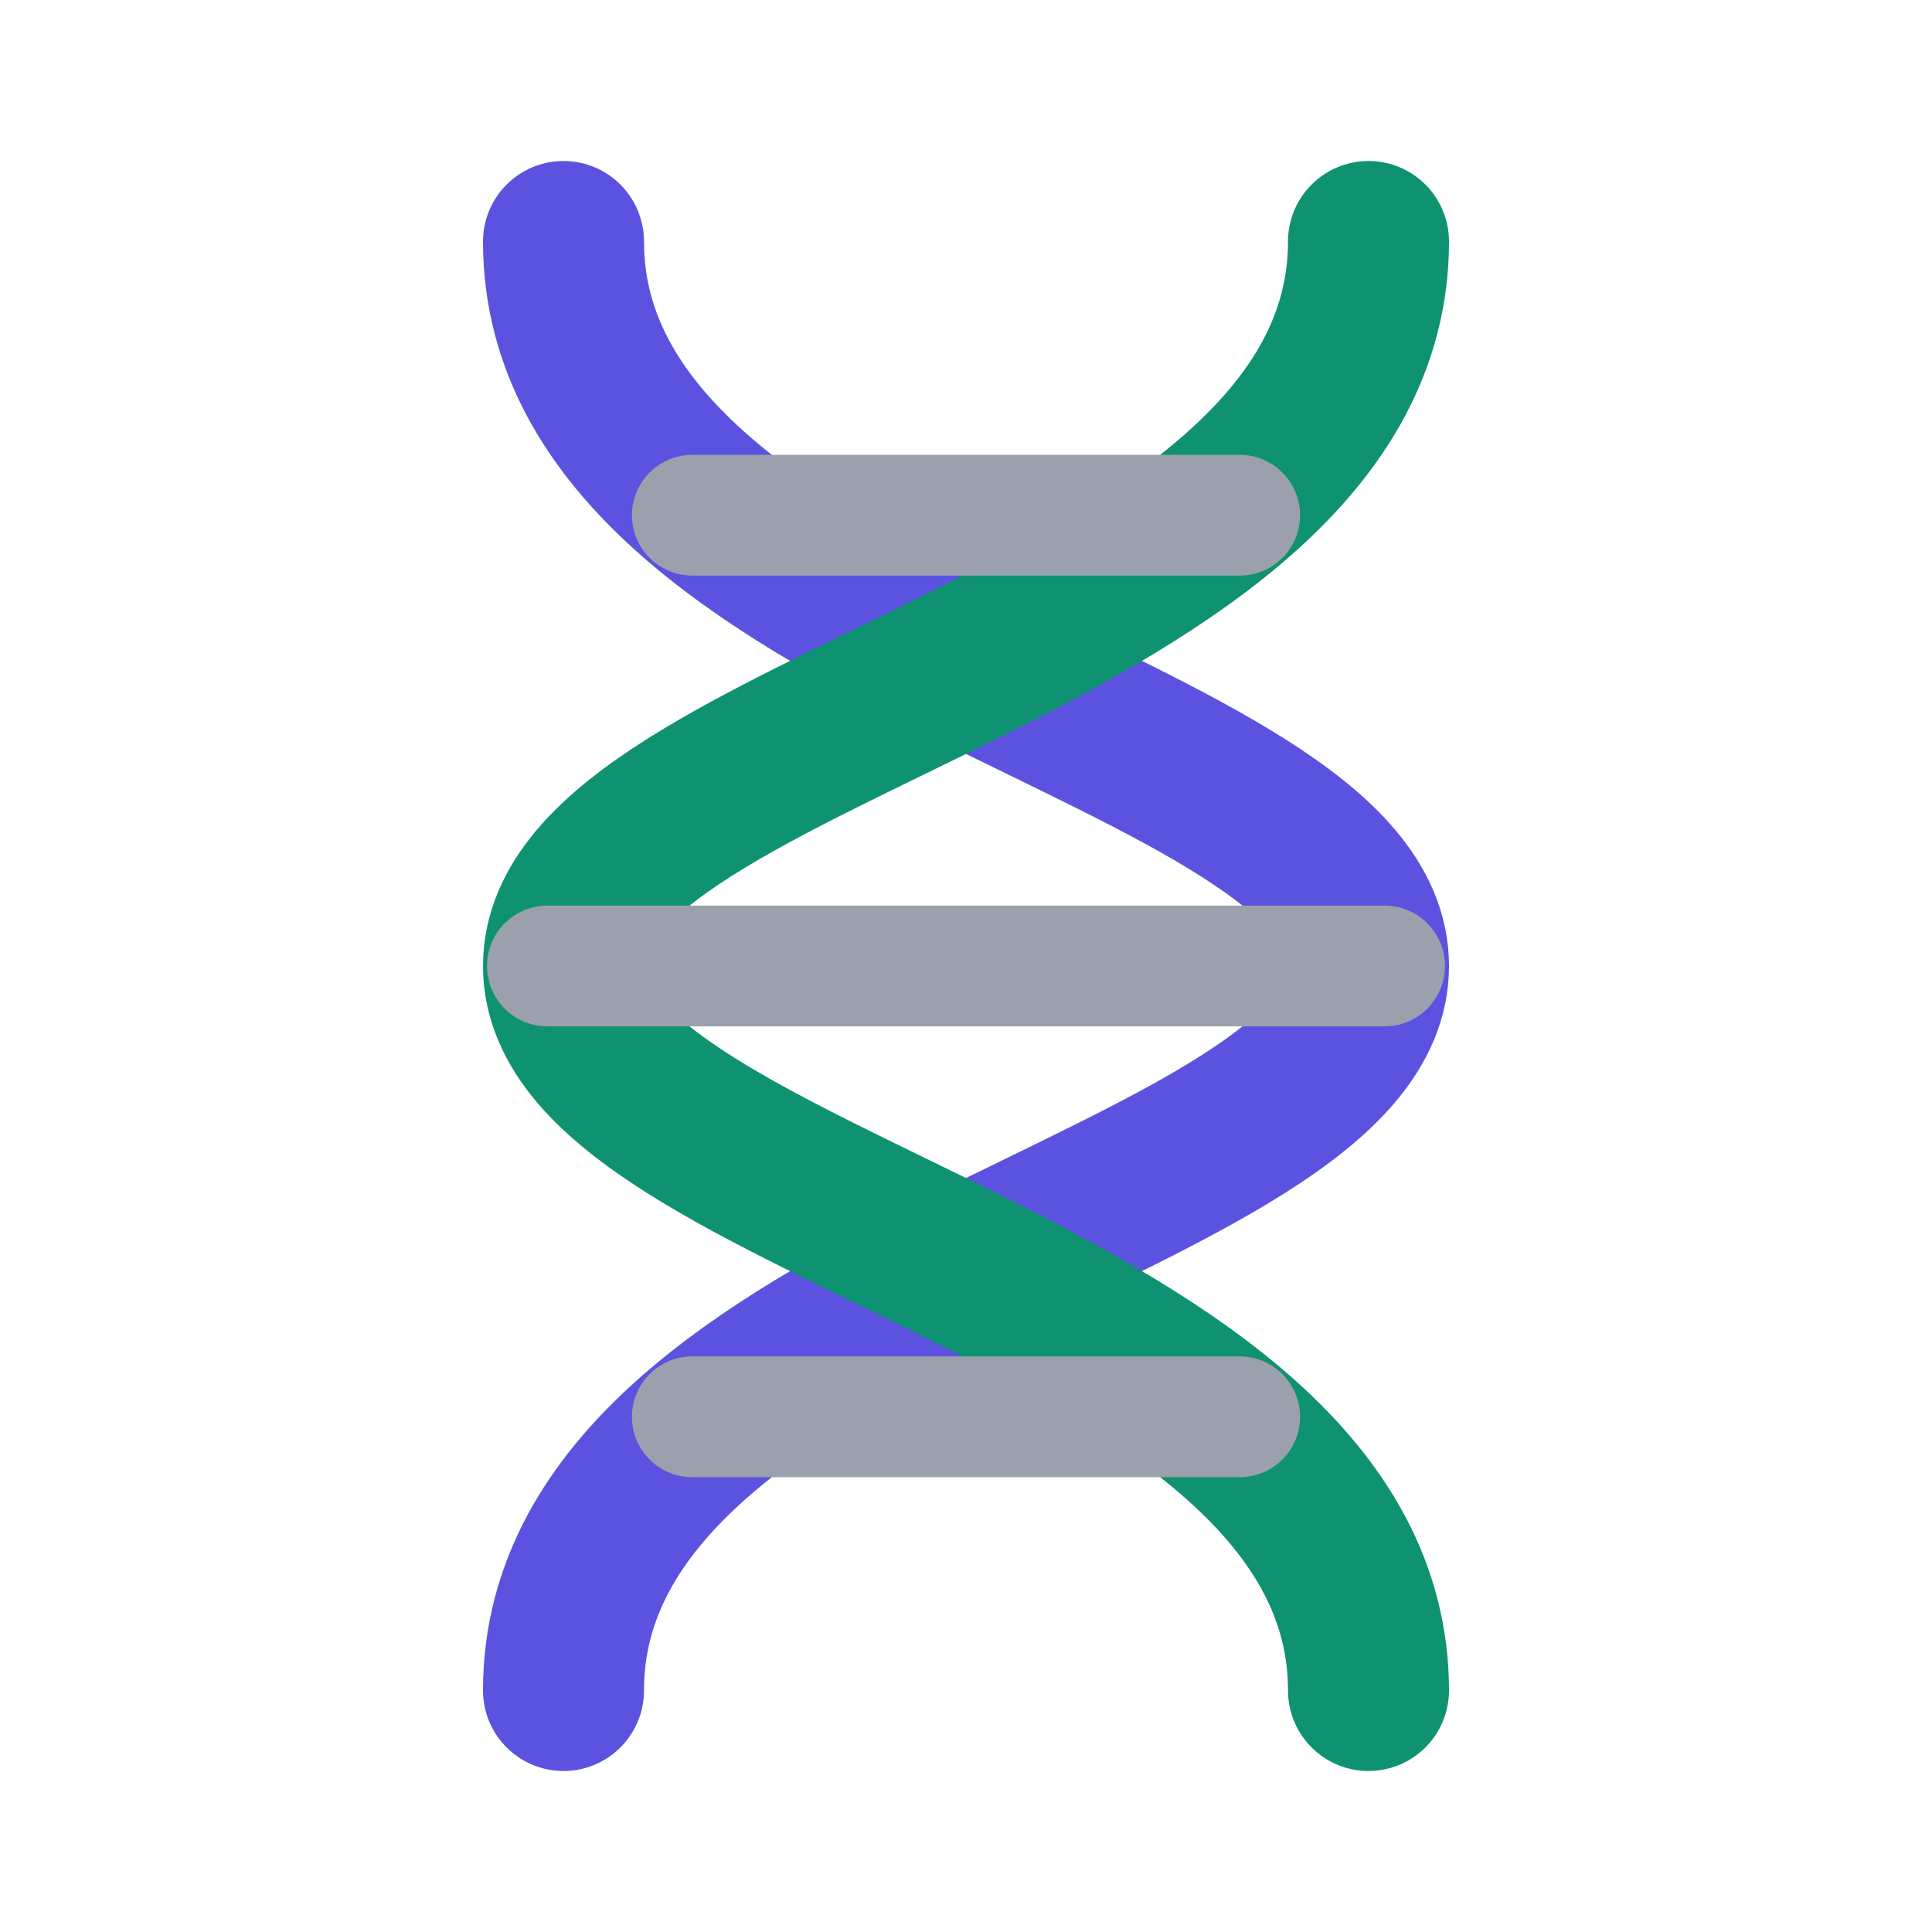
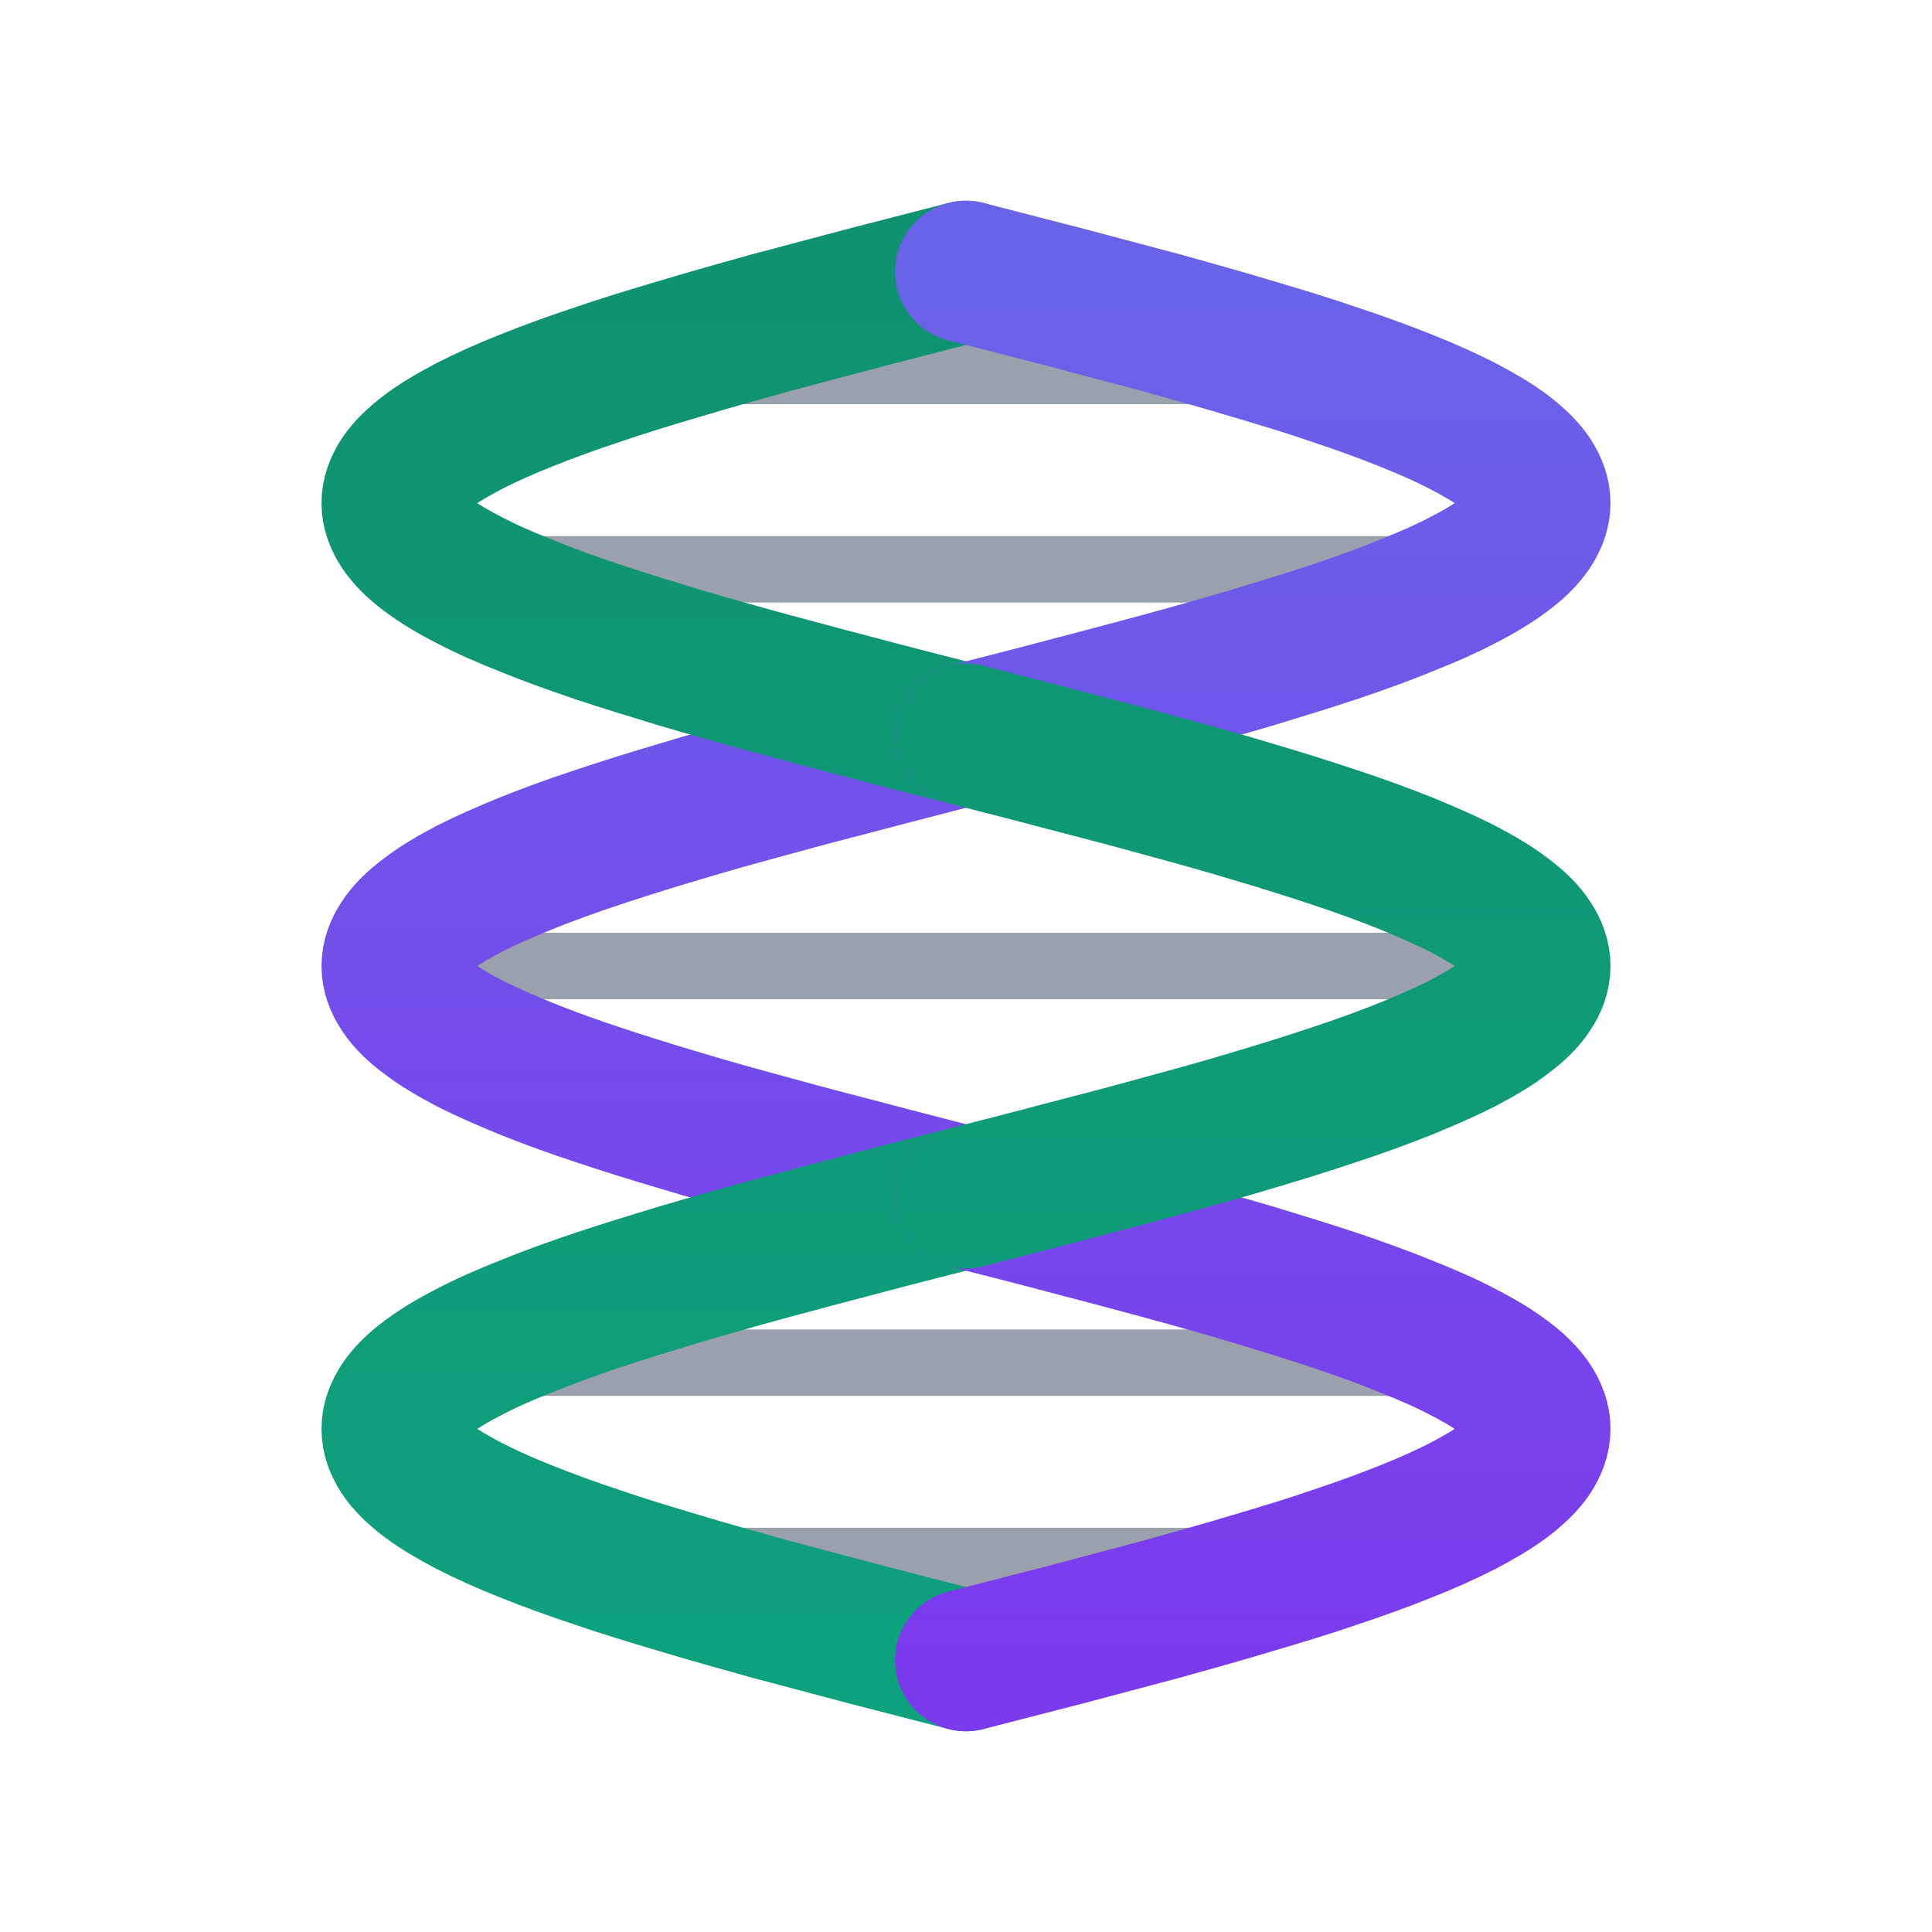
- <svg xmlns="http://www.w3.org/2000/svg" width="96" height="96" viewBox="0 0 24 24" fill="none">
-   <path d="M7 3c0 5 10 6 10 9s-10 4-10 9" stroke="#5b53e0" stroke-width="2" stroke-linecap="round" />
-   <path d="M17 3c0 5-10 6-10 9s10 4 10 9" stroke="#0f9271" stroke-width="2" stroke-linecap="round" />
-   <path d="M8.6 6.4h6.8M8.6 17.6h6.8M6.8 12h10.4" stroke="#9aa0ac" stroke-width="1.5" stroke-linecap="round" />
+ <svg xmlns="http://www.w3.org/2000/svg" width="64" height="64" viewBox="0 0 64 64" role="img" aria-label="Helix double helix logo">
+   <defs>
+     <linearGradient id="a" x1="32" y1="9" x2="32" y2="55" gradientUnits="userSpaceOnUse">
+       <stop offset="0" stop-color="#6a63e8" />
+       <stop offset="1" stop-color="#7c3aed" />
+     </linearGradient>
+     <linearGradient id="b" x1="32" y1="9" x2="32" y2="55" gradientUnits="userSpaceOnUse">
+       <stop offset="0" stop-color="#0f9271" />
+       <stop offset="1" stop-color="#0fa07d" />
+     </linearGradient>
+   </defs>
+   <g fill="none" stroke-linecap="round" stroke-linejoin="round">
+     <g stroke="#9aa0ac" stroke-width="2.2">
+       <line x1="20.15" y1="12.29" x2="43.85" y2="12.29" />
+       <line x1="14.88" y1="18.86" x2="49.12" y2="18.86" />
+       <line x1="27.77" y1="25.43" x2="36.23" y2="25.43" />
+       <line x1="13.00" y1="32.00" x2="51.00" y2="32.00" />
+       <line x1="27.77" y1="38.57" x2="36.23" y2="38.57" />
+       <line x1="14.88" y1="45.14" x2="49.12" y2="45.14" />
+       <line x1="20.15" y1="51.71" x2="43.85" y2="51.71" />
+     </g>
+     <path d="M 32.00 24.33 C 31.45 24.48 29.78 24.90 28.70 25.19 C 27.62 25.47 26.54 25.75 25.50 26.04 C 24.47 26.32 23.45 26.60 22.50 26.89 C 21.55 27.17 20.63 27.46 19.79 27.74 C 18.94 28.02 18.15 28.31 17.45 28.59 C 16.74 28.88 16.10 29.16 15.55 29.44 C 15.00 29.73 14.52 30.01 14.15 30.30 C 13.77 30.58 13.48 30.86 13.29 31.15 C 13.10 31.43 13.00 31.72 13.00 32.00 C 13.00 32.28 13.10 32.57 13.29 32.85 C 13.48 33.14 13.77 33.42 14.15 33.70 C 14.52 33.99 15.00 34.27 15.55 34.56 C 16.10 34.84 16.74 35.12 17.45 35.41 C 18.15 35.69 18.94 35.98 19.79 36.26 C 20.63 36.54 21.55 36.83 22.50 37.11 C 23.45 37.40 24.47 37.68 25.50 37.96 C 26.54 38.25 27.62 38.53 28.70 38.81 C 29.78 39.10 31.45 39.52 32.00 39.67" stroke="url(#a)" stroke-width="4.7" />
+     <path d="M 32.00 9.00 C 31.45 9.14 29.78 9.57 28.70 9.85 C 27.62 10.14 26.54 10.42 25.50 10.70 C 24.47 10.99 23.45 11.27 22.50 11.56 C 21.55 11.84 20.63 12.12 19.79 12.41 C 18.94 12.69 18.15 12.98 17.45 13.26 C 16.74 13.54 16.10 13.83 15.55 14.11 C 15.00 14.40 14.52 14.68 14.15 14.96 C 13.77 15.25 13.48 15.53 13.29 15.81 C 13.10 16.10 13.00 16.38 13.00 16.67 C 13.00 16.95 13.10 17.23 13.29 17.52 C 13.48 17.80 13.77 18.09 14.15 18.37 C 14.52 18.65 15.00 18.94 15.55 19.22 C 16.10 19.51 16.74 19.79 17.45 20.07 C 18.15 20.36 18.94 20.64 19.79 20.93 C 20.63 21.21 21.55 21.49 22.50 21.78 C 23.45 22.06 24.47 22.35 25.50 22.63 C 26.54 22.91 27.62 23.20 28.70 23.48 C 29.78 23.77 31.45 24.19 32.00 24.33" stroke="url(#b)" stroke-width="4.7" />
+     <path d="M 32.00 39.67 C 31.45 39.81 29.78 40.23 28.70 40.52 C 27.62 40.80 26.54 41.09 25.50 41.37 C 24.47 41.65 23.45 41.94 22.50 42.22 C 21.55 42.51 20.63 42.79 19.79 43.07 C 18.94 43.36 18.15 43.64 17.45 43.93 C 16.74 44.21 16.10 44.49 15.55 44.78 C 15.00 45.06 14.52 45.35 14.15 45.63 C 13.77 45.91 13.48 46.20 13.29 46.48 C 13.10 46.77 13.00 47.05 13.00 47.33 C 13.00 47.62 13.10 47.90 13.29 48.19 C 13.48 48.47 13.77 48.75 14.15 49.04 C 14.52 49.32 15.00 49.60 15.55 49.89 C 16.10 50.17 16.74 50.46 17.45 50.74 C 18.15 51.02 18.94 51.31 19.79 51.59 C 20.63 51.88 21.55 52.16 22.50 52.44 C 23.45 52.73 24.47 53.01 25.50 53.30 C 26.54 53.58 27.62 53.86 28.70 54.15 C 29.78 54.43 31.45 54.86 32.00 55.00" stroke="url(#b)" stroke-width="4.7" />
+     <path d="M 32.00 9.00 C 32.55 9.14 34.22 9.57 35.30 9.85 C 36.38 10.14 37.46 10.42 38.50 10.70 C 39.53 10.99 40.55 11.27 41.50 11.56 C 42.45 11.84 43.37 12.12 44.21 12.41 C 45.06 12.69 45.85 12.98 46.55 13.26 C 47.26 13.54 47.90 13.83 48.45 14.11 C 49.00 14.40 49.48 14.68 49.85 14.96 C 50.23 15.25 50.52 15.53 50.71 15.81 C 50.90 16.10 51.00 16.38 51.00 16.67 C 51.00 16.95 50.90 17.23 50.71 17.52 C 50.52 17.80 50.23 18.09 49.85 18.37 C 49.48 18.65 49.00 18.94 48.45 19.22 C 47.90 19.51 47.26 19.79 46.55 20.07 C 45.85 20.36 45.06 20.64 44.21 20.93 C 43.37 21.21 42.45 21.49 41.50 21.78 C 40.55 22.06 39.53 22.35 38.50 22.63 C 37.46 22.91 36.38 23.20 35.30 23.48 C 34.22 23.77 32.55 24.19 32.00 24.33" stroke="url(#a)" stroke-width="4.7" />
+     <path d="M 32.00 39.67 C 32.55 39.81 34.22 40.23 35.30 40.52 C 36.38 40.80 37.46 41.09 38.50 41.37 C 39.53 41.65 40.55 41.94 41.50 42.22 C 42.45 42.51 43.37 42.79 44.21 43.07 C 45.06 43.36 45.85 43.64 46.55 43.93 C 47.26 44.21 47.90 44.49 48.45 44.78 C 49.00 45.06 49.48 45.35 49.85 45.63 C 50.23 45.91 50.52 46.20 50.71 46.48 C 50.90 46.77 51.00 47.05 51.00 47.33 C 51.00 47.62 50.90 47.90 50.71 48.19 C 50.52 48.47 50.23 48.75 49.85 49.04 C 49.48 49.32 49.00 49.60 48.45 49.89 C 47.90 50.17 47.26 50.46 46.55 50.74 C 45.85 51.02 45.06 51.31 44.21 51.59 C 43.37 51.88 42.45 52.16 41.50 52.44 C 40.55 52.73 39.53 53.01 38.50 53.30 C 37.46 53.58 36.38 53.86 35.30 54.15 C 34.22 54.43 32.55 54.86 32.00 55.00" stroke="url(#a)" stroke-width="4.7" />
+     <path d="M 32.00 24.33 C 32.55 24.48 34.22 24.90 35.30 25.19 C 36.38 25.47 37.46 25.75 38.50 26.04 C 39.53 26.32 40.55 26.60 41.50 26.89 C 42.45 27.17 43.37 27.46 44.21 27.74 C 45.06 28.02 45.85 28.31 46.55 28.59 C 47.26 28.88 47.90 29.16 48.45 29.44 C 49.00 29.73 49.48 30.01 49.85 30.30 C 50.23 30.58 50.52 30.86 50.71 31.15 C 50.90 31.43 51.00 31.72 51.00 32.00 C 51.00 32.28 50.90 32.57 50.71 32.85 C 50.52 33.14 50.23 33.42 49.85 33.70 C 49.48 33.99 49.00 34.27 48.45 34.56 C 47.90 34.84 47.26 35.12 46.55 35.41 C 45.85 35.69 45.06 35.98 44.21 36.26 C 43.37 36.54 42.45 36.83 41.50 37.11 C 40.55 37.40 39.53 37.68 38.50 37.96 C 37.46 38.25 36.38 38.53 35.30 38.81 C 34.22 39.10 32.55 39.52 32.00 39.67" stroke="url(#b)" stroke-width="4.7" />
+   </g>
</svg>
